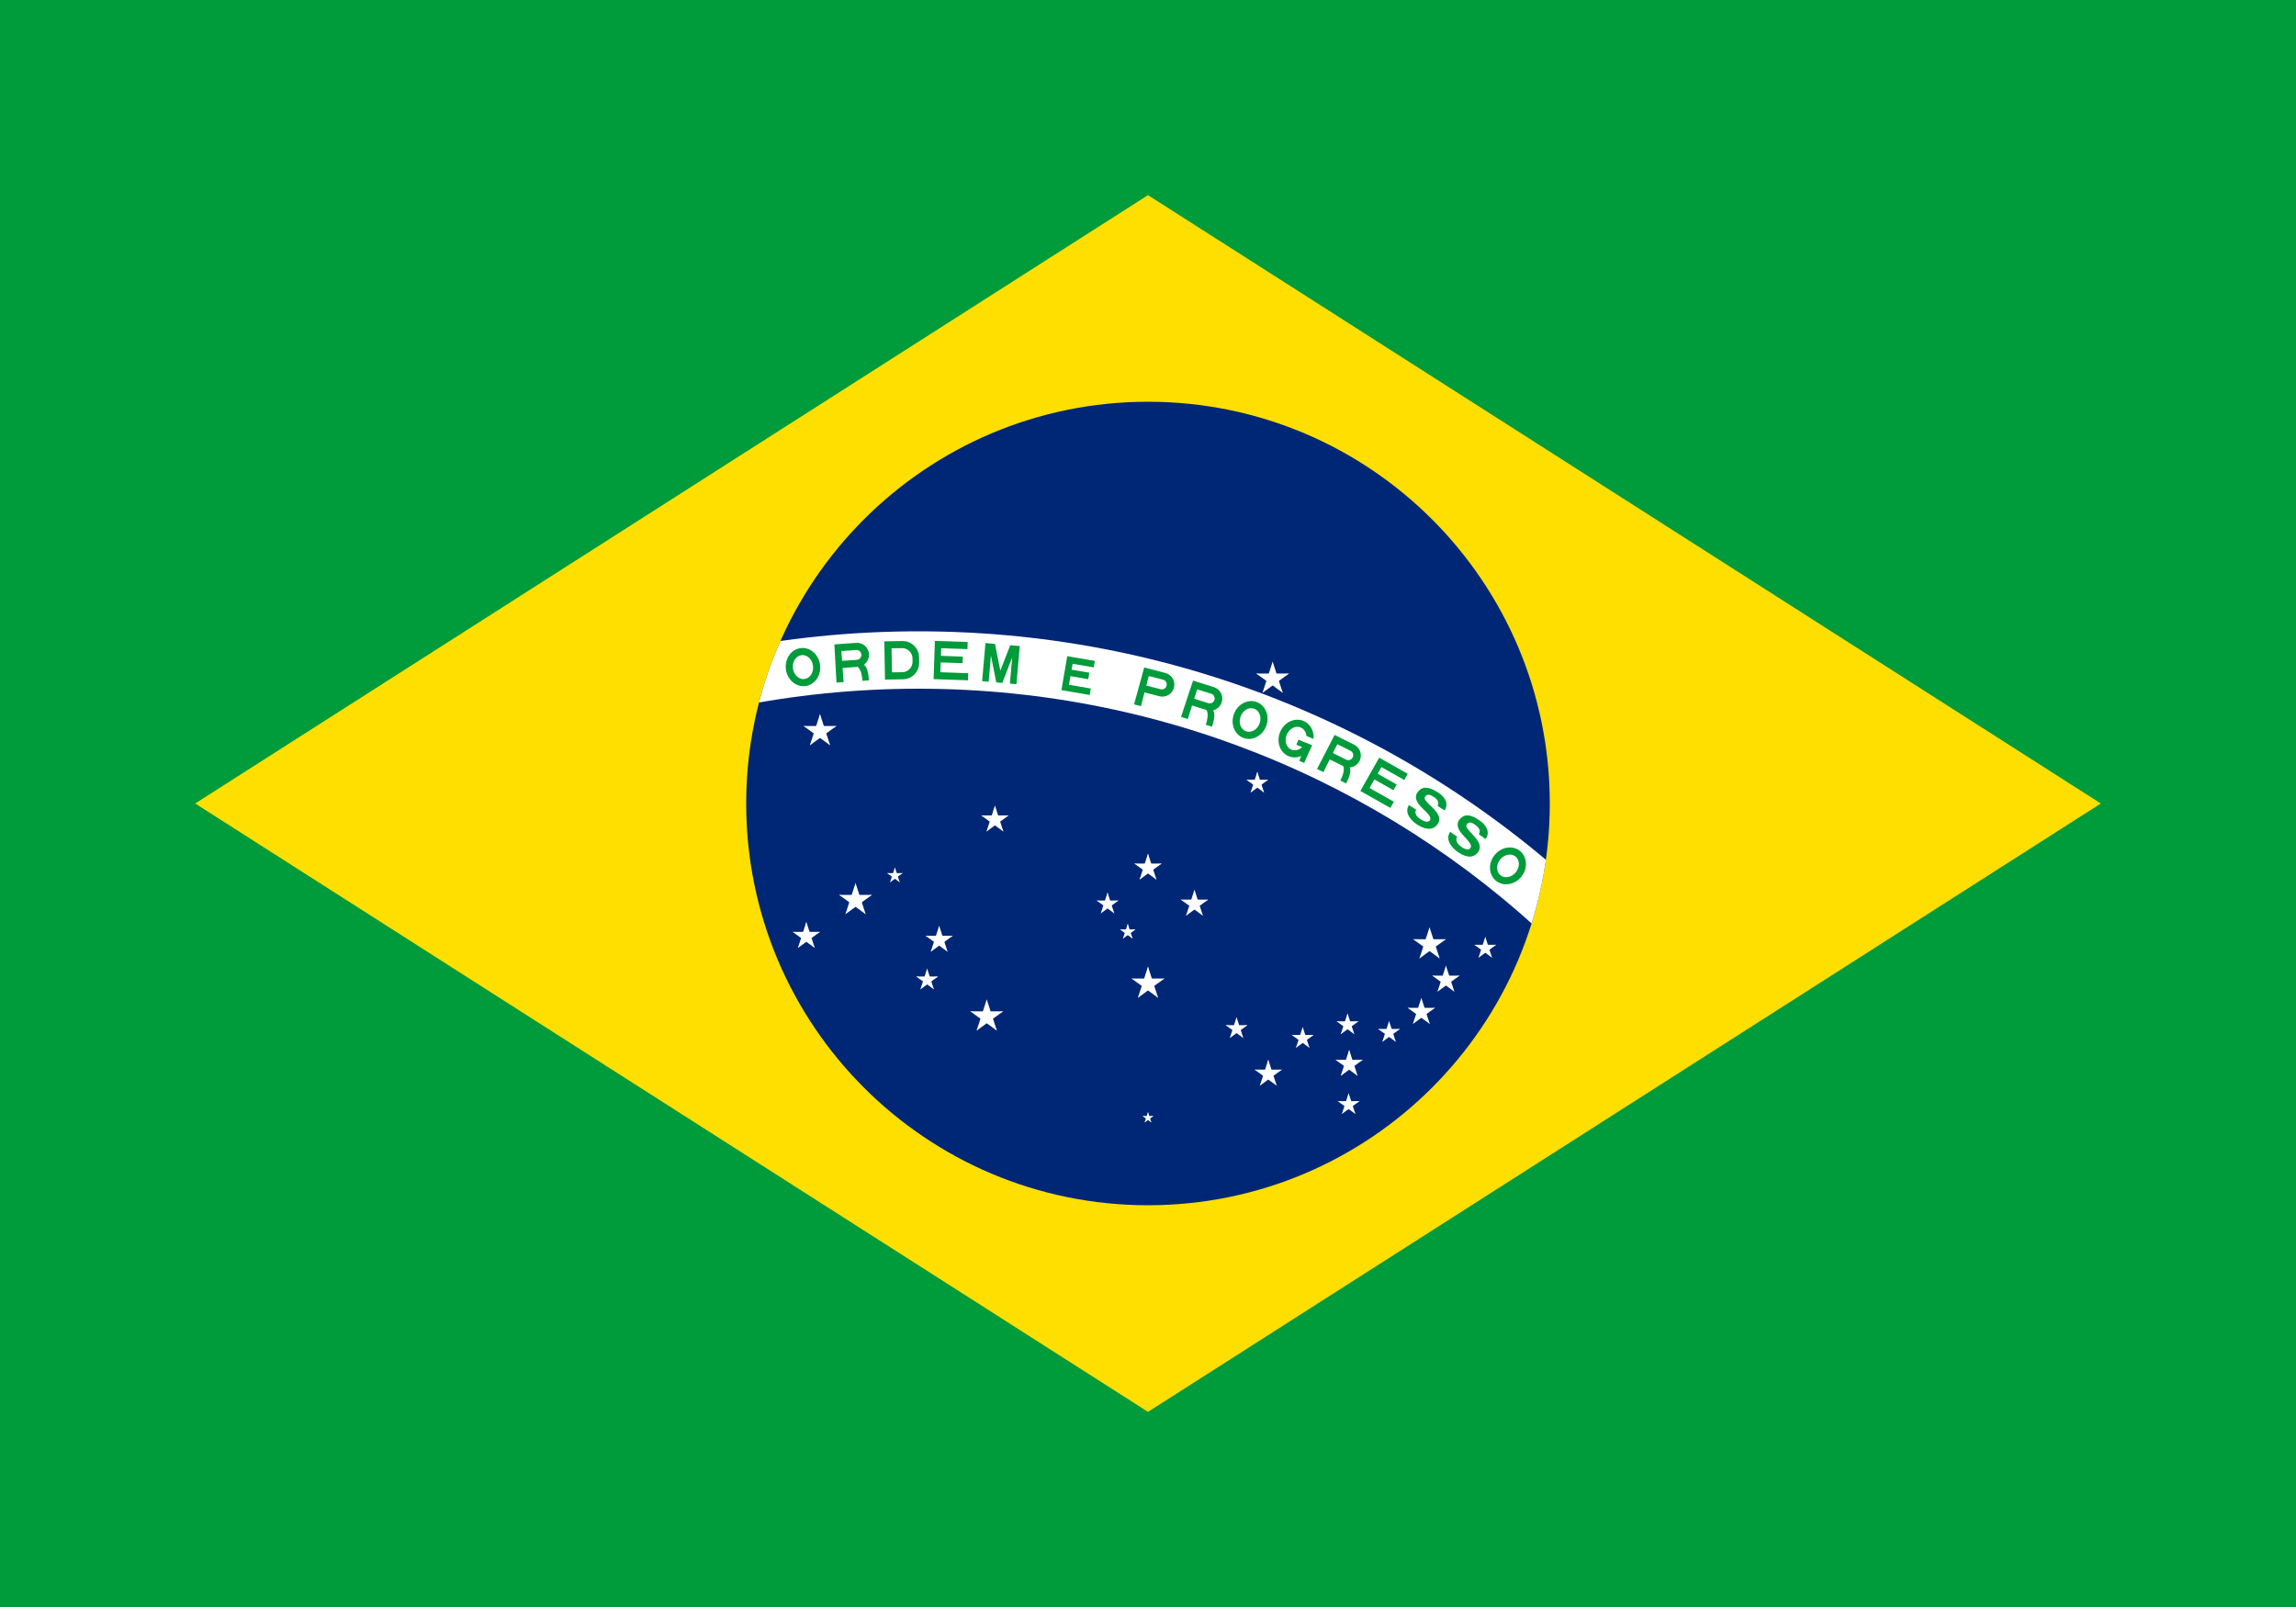
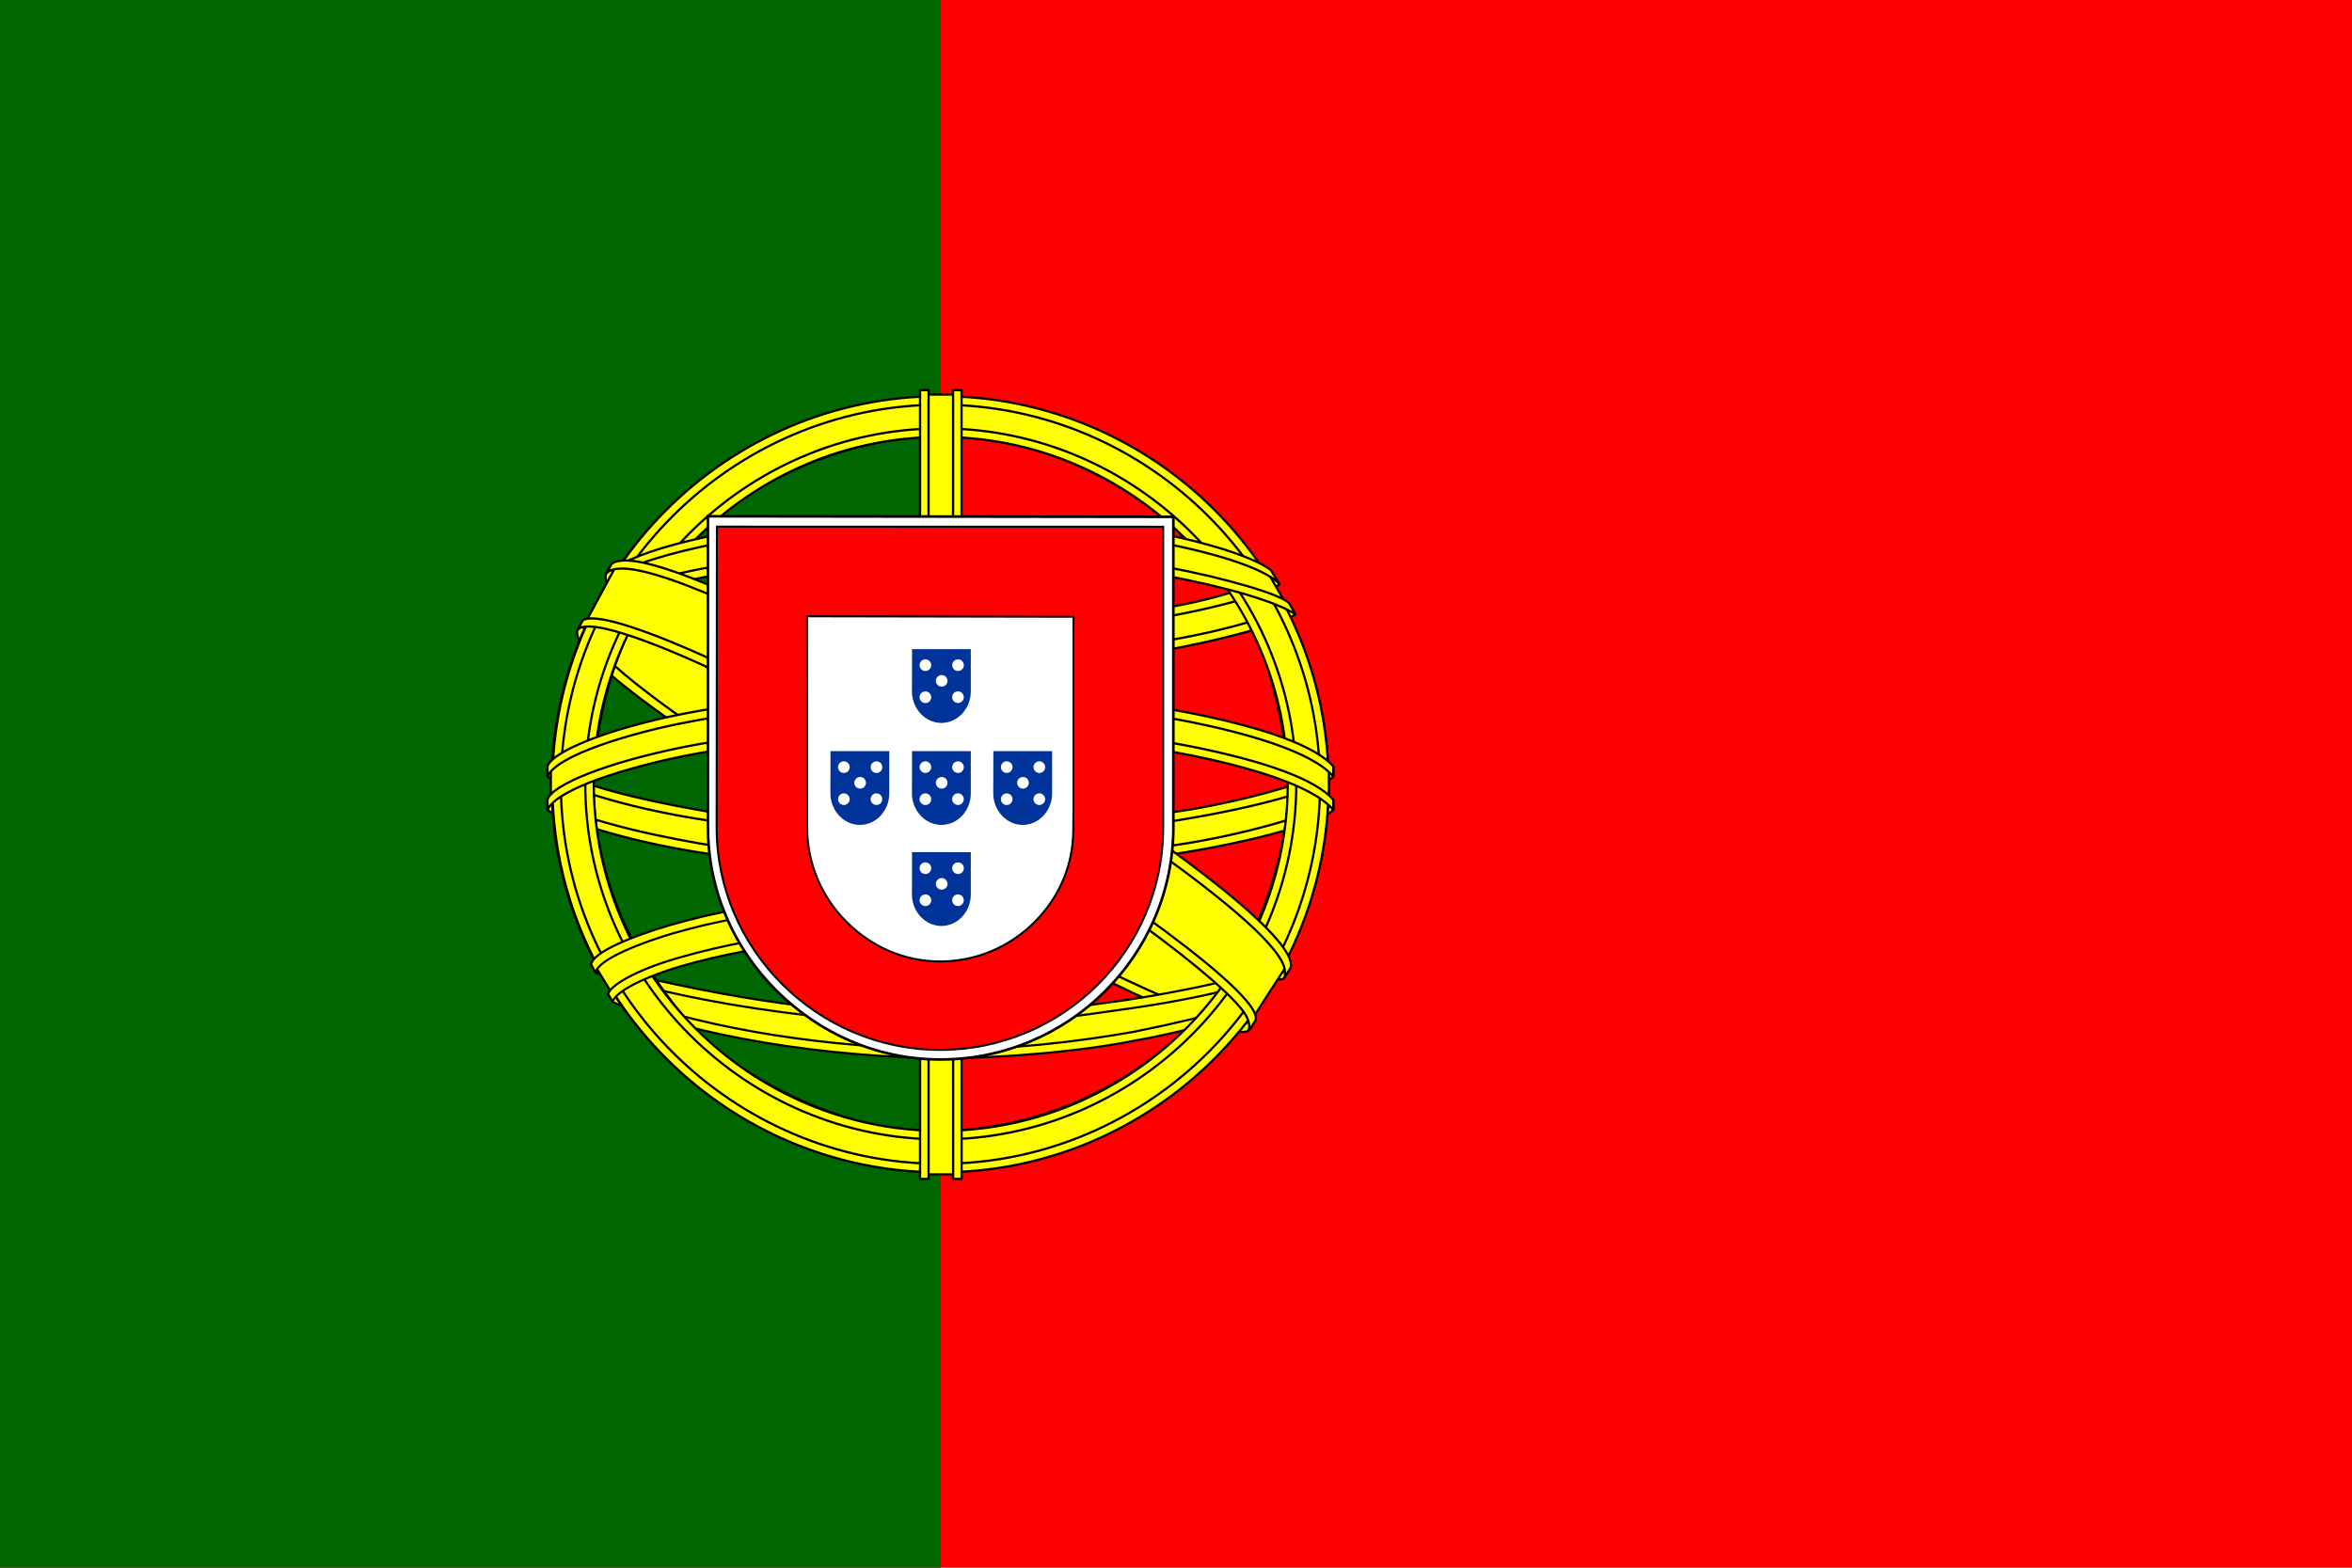
- <svg xmlns="http://www.w3.org/2000/svg" xmlns:xlink="http://www.w3.org/1999/xlink" height="504" width="720" version="1.0" viewBox="-2100 -1470 4200 2940">
-   <defs>
-     <path id="i" fill-rule="evenodd" d="M-31.5 0h33a30 30 0 0030-30v-10a30 30 0 00-30-30h-33zm13-13h19a19 19 0 0019-19v-6a19 19 0 00-19-19h-19z" />
-     <path id="j" transform="translate(-31.5)" d="M0 0h63v-13H12v-18h40v-12H12v-14h48v-13H0z" />
-     <path id="l" d="M-26.25 0h52.5v-12h-40.5v-16h33v-12h-33v-11H25v-12h-51.25z" />
-     <path id="k" d="M-31.5 0h12v-48l14 48h11l14-48V0h12v-70H14L0-22l-14-48h-17.5z" />
-     <path id="a" fill-rule="evenodd" d="M0 0a31.5 35 0 000-70A31.5 35 0 000 0m0-13a18.5 22 0 000-44 18.5 22 0 000 44" />
-     <path id="c" fill-rule="evenodd" d="M-31.5 0h13v-26h28a22 22 0 000-44h-40zm13-39h27a9 9 0 000-18h-27z" />
-     <path id="n" d="M-15.75-22C-15.75-15-9-11.5 1-11.5s14.74-3.25 14.75-7.75c0-14.25-46.75-5.25-46.5-30.25C-30.5-71-6-70 3-70s26 4 25.75 21.25H13.5c0-7.5-7-10.25-15-10.25-7.75 0-13.25 1.25-13.25 8.5-.25 11.75 46.25 4 46.25 28.75C31.5-3.5 13.5 0 0 0c-11.5 0-31.55-4.5-31.5-22z" />
-     <use id="o" xlink:href="#f" transform="scale(31.5)" />
-     <use id="p" xlink:href="#f" transform="scale(26.25)" />
-     <use id="r" xlink:href="#f" transform="scale(21)" />
-     <use id="q" xlink:href="#f" transform="scale(15)" />
-     <use id="s" xlink:href="#f" transform="scale(10.5)" />
-     <g id="m">
-       <clipPath id="b">
-         <path d="M-31.5 0v-70h63V0zM0-47v12h31.5v-12z" />
-       </clipPath>
-       <use xlink:href="#a" clip-path="url(#b)" />
-       <path d="M5-35h26.5v10H5z" />
-       <path d="M21.5-35h10V0h-10z" />
+ <svg xmlns="http://www.w3.org/2000/svg" xmlns:xlink="http://www.w3.org/1999/xlink" width="900" height="600" version="1.1" id="svg114">
+   <defs id="defs118" />
+   <rect width="900" height="600" fill="#ff0000" id="rect2" x="0" y="0" style="display:inline;stroke-width:1.5" />
+   <rect width="360" height="600" fill="#006600" id="rect4" x="0" y="0" style="display:inline;stroke-width:1.5" />
+   <g fill="#ffff00" fill-rule="evenodd" stroke="#000000" stroke-width="0.573" stroke-linecap="round" stroke-linejoin="round" id="g48" transform="scale(1.5)">
+     <path d="M 318.24,262.04 C 288.03,261.13 149.5,174.66 148.55,160.89 l 7.65,-12.757 c 13.741,19.966 155.36,104.06 169.27,101.08 l -7.23,12.823" id="path6" />
+     <path d="m 154.59,146.4 c -2.71,7.294 36.149,31.318 82.903,59.754 46.752,28.434 87.065,46.006 90.053,43.486 0.183,-0.325 1.47,-2.541 1.352,-2.523 -0.56,0.844 -1.923,1.11 -4.051,0.497 -12.631,-3.643 -45.575,-18.765 -86.374,-43.506 -40.798,-24.743 -76.294,-47.544 -81.811,-57.232 -0.384,-0.671 -0.657,-1.896 -0.601,-2.849 l -0.134,-0.002 -1.175,2.053 -0.161,0.322 h -8.8e-4 z m 164.36,116.04 c -0.512,0.93 -1.468,0.96 -3.282,0.761 -11.3,-1.251 -45.589,-17.925 -86.162,-42.213 -47.21,-28.26 -86.2,-54.01 -81.97,-60.74 l 1.151,-2.035 0.227,0.071 c -3.804,11.405 76.948,57.578 81.702,60.522 46.724,28.947 86.115,45.851 89.601,41.458 l -1.268,2.181 v -0.002 z" id="path8" />
+     <path d="m 240.17,169.23 c 30.237,-0.239 67.55,-4.132 89.023,-12.69 l -4.627,-7.517 c -12.692,7.025 -50.21,11.644 -84.652,12.335 -40.736,-0.375 -69.49,-4.168 -83.897,-13.835 l -4.367,8.005 c 26.484,11.207 53.623,13.587 88.52,13.703" id="path10" />
+     <path d="m 330.44,156.71 c -0.739,1.182 -14.743,6.011 -35.373,9.575 -13.988,2.132 -32.234,3.955 -55.004,3.978 -21.633,0.02 -39.305,-1.52 -52.684,-3.333 -21.656,-3.396 -32.833,-8.12 -36.965,-9.79 0.395,-0.786 0.649,-1.337 1.03,-2.071 11.895,4.736 23.124,7.592 36.279,9.616 13.291,1.8 30.75,3.362 52.276,3.342 22.664,-0.023 40.709,-1.984 54.616,-4.053 21.155,-3.412 32.711,-7.803 34.334,-9.842 l 1.494,2.579 h -0.002 z m -4.06,-7.623 c -2.293,1.841 -13.718,5.893 -33.819,9.103 -13.415,1.923 -30.472,3.643 -52.265,3.664 -20.704,0.02 -37.619,-1.375 -50.485,-3.249 -20.414,-2.666 -31.279,-7.475 -35.196,-8.878 0.39,-0.674 0.787,-1.342 1.194,-2.014 3.048,1.535 13.533,5.791 34.226,8.722 12.72,1.804 29.661,3.148 50.262,3.127 21.69,-0.022 38.553,-1.776 51.883,-3.688 20.205,-2.78 31.077,-7.947 32.728,-9.241 l 1.473,2.451 v 0.002 z" id="path12" />
+     <path d="m 140.88,205.66 c 18.598,10.003 59.905,15.044 98.994,15.391 35.591,0.056 81.958,-5.502 99.297,-14.69 l -0.477,-10.012 c -5.425,8.477 -55.113,16.609 -99.206,16.276 -44.093,-0.333 -85.038,-7.143 -98.687,-15.959 l 0.079,8.991" id="path14" />
+     <path d="m 340.12,204.22 8.8e-4,2.387 c -2.606,3.116 -18.946,7.825 -39.437,11.142 -15.595,2.391 -35.927,4.194 -61.262,4.194 -24.069,0 -43.263,-1.716 -58.148,-4.001 -23.529,-3.426 -38.579,-9.426 -41.6,-11.217 l 0.013,-2.785 c 9.075,6.033 33.661,10.447 41.917,11.798 14.788,2.27 33.868,3.973 57.817,3.973 25.216,0 45.434,-1.791 60.931,-4.166 14.701,-2.124 35.644,-7.646 39.767,-11.324 h 8.8e-4 z m 0.01,-8.492 8.8e-4,2.387 c -2.606,3.114 -18.946,7.824 -39.437,11.14 -15.595,2.391 -35.927,4.194 -61.262,4.194 -24.069,0 -43.263,-1.714 -58.148,-4.001 -23.529,-3.425 -38.579,-9.425 -41.6,-11.216 l 0.013,-2.785 c 9.075,6.032 33.661,10.447 41.917,11.796 14.788,2.272 33.868,3.976 57.817,3.976 25.216,0 45.434,-1.792 60.931,-4.169 14.701,-2.124 35.644,-7.646 39.767,-11.324 l 8.8e-4,0.002 z" id="path16" />
+     <path d="m 239.79,260.32 c -42.772,-0.255 -79.421,-11.659 -87.16,-13.544 l 5.643,8.834 c 13.67,5.75 49.424,14.32 81.927,13.371 32.504,-0.948 60.91,-3.466 80.928,-13.211 l 5.786,-9.155 c -13.642,6.425 -60.068,13.639 -87.125,13.705" id="path18" />
+     <path stroke-width="0.55" d="m 323.3,253.72 c -0.85,1.299 -1.717,2.582 -2.596,3.829 -9.442,3.329 -24.319,6.824 -30.597,7.844 -12.824,2.642 -32.665,4.594 -50.274,4.603 -37.89,-0.555 -68.905,-7.972 -83.496,-14.299 l -1.177,-2.024 0.192,-0.304 1.997,0.774 c 25.948,9.283 55.091,12.987 82.698,13.652 17.538,0.062 35.095,-2.01 49.292,-4.549 21.771,-4.362 30.574,-7.65 33.275,-9.14 l 0.687,-0.385 h -8.8e-4 z m 5.017,-8.275 c 0.022,0.026 0.044,0.05 0.065,0.078 -0.636,1.073 -1.291,2.165 -1.962,3.262 -5.036,1.8 -18.702,5.799 -38.659,8.589 -13.149,1.791 -21.322,3.526 -47.479,4.034 -49.015,-1.247 -80.75,-10.831 -88.289,-13.195 l -1.117,-2.143 c 28.406,7.415 57.422,12.592 89.408,13.121 23.931,-0.51 34.112,-2.272 47.152,-4.05 23.271,-3.619 34.996,-7.45 38.515,-8.556 -0.044,-0.064 -0.096,-0.131 -0.154,-0.199 l 2.523,-0.943 -0.002,0.002 z" id="path20" />
+     <path d="m 328.83,197.76 c 0.139,28.137 -14.26,53.386 -25.858,64.525 -16.408,15.759 -38.163,25.896 -63.569,26.363 -28.37,0.521 -55.12,-17.974 -62.295,-26.099 -14.028,-15.885 -25.449,-36.057 -25.815,-63.243 1.738,-30.709 13.793,-52.1 31.268,-66.769 17.475,-14.669 40.743,-21.813 60.121,-21.302 22.358,0.59 48.475,11.558 66.521,33.332 11.823,14.266 16.943,29.748 19.627,53.193 z m -89.186,-96.342 c 54.485,0 99.296,44.338 99.296,98.703 0,54.364 -44.811,98.704 -99.296,98.704 -54.485,0 -98.924,-44.339 -98.924,-98.704 0,-54.365 44.439,-98.703 98.924,-98.703" id="path22" />
+     <path d="m 239.91,101.08 c 54.534,0 99.011,44.483 99.011,99.022 0,54.538 -44.478,99.02 -99.011,99.02 -54.534,0 -99.011,-44.481 -99.011,-99.02 0,-54.539 44.478,-99.022 99.011,-99.022 z m -96.832,99.022 c 0,53.26 43.736,96.842 96.832,96.842 53.097,0 96.833,-43.582 96.833,-96.842 0,-53.262 -43.737,-96.844 -96.833,-96.844 -53.096,0 -96.832,43.584 -96.832,96.844 z" id="path24" />
+     <path d="m 239.99,109.31 c 49.731,0 90.693,40.821 90.693,90.704 0,49.884 -40.963,90.703 -90.693,90.703 -49.73,0 -90.693,-40.819 -90.693,-90.703 0,-49.883 40.964,-90.704 90.693,-90.704 z m -88.515,90.703 c 0,48.685 39.979,88.524 88.515,88.524 48.536,0 88.515,-39.839 88.515,-88.524 0,-48.686 -39.978,-88.525 -88.515,-88.525 -48.536,0 -88.515,39.839 -88.515,88.525 z" id="path26" />
+     <path d="m 243.98,100.68 h -8.485 l 0.01,198.96 h 8.515 z" id="path28" />
+     <path d="m 243.13,99.546 h 2.16 l 0.018,201.25 h -2.162 l -0.016,-201.25 z m -8.421,0.002 h 2.177 l 0.003,201.25 H 234.71 v -201.25 z" id="path30" style="display:inline" />
+     <path d="m 338.99,203.935 v -7.355 l -5.99,-5.58 -34,-9 -49,-5 -59,3 -42,10 -8.48,6.28 v 7.357 l 21.48,-9.637 51,-8 h 49 l 36,4 25,6 z" id="path32" />
+     <path d="m 239.95,184.77 c 23.383,-0.043 46.07,2.215 64.065,5.719 18.569,3.712 31.637,8.356 36.105,13.571 l -0.005,2.582 c -5.388,-6.49 -22.973,-11.248 -36.518,-13.968 -17.858,-3.474 -40.393,-5.717 -63.647,-5.674 -24.538,0.046 -47.387,2.37 -64.984,5.803 -14.12,2.802 -32.951,8.368 -35.302,13.858 v -2.689 c 1.291,-3.8 15.313,-9.479 34.984,-13.417 17.729,-3.457 40.62,-5.742 65.302,-5.786 z m 0.01,-8.492 c 23.383,-0.042 46.07,2.217 64.065,5.719 18.569,3.714 31.637,8.356 36.105,13.571 l -0.005,2.582 c -5.388,-6.489 -22.973,-11.247 -36.518,-13.966 -17.858,-3.476 -40.393,-5.718 -63.647,-5.674 -24.538,0.044 -47.276,2.37 -64.875,5.801 -13.626,2.583 -33.226,8.37 -35.412,13.86 v -2.691 c 1.291,-3.759 15.597,-9.641 34.985,-13.417 17.729,-3.457 40.62,-5.74 65.302,-5.786 z" id="path34" />
+     <path d="m 239.48,132.96 c 36.849,-0.184 68.99,5.152 83.695,12.685 l 5.364,9.279 c -12.781,-6.888 -47.456,-14.05 -89.005,-12.979 -33.854,0.208 -70.027,3.727 -88.176,13.41 l 6.404,-10.709 c 14.895,-7.724 50.022,-11.643 81.72,-11.684" id="path36" />
+     <path d="m 239.97,140.62 c 21.017,-0.056 41.325,1.13 57.476,4.044 15.041,2.799 29.385,7.001 31.436,9.26 l 1.59,2.81 c -4.988,-3.257 -17.401,-6.884 -33.339,-9.906 -16.006,-3.008 -36.3,-4.005 -57.2,-3.95 -23.722,-0.081 -42.152,1.171 -57.969,3.929 -16.728,3.13 -28.334,7.601 -31.197,9.726 l 1.558,-2.97 c 5.563,-2.838 14.39,-6.259 29.223,-8.93 16.357,-2.988 34.983,-3.884 58.423,-4.013 h -8.8e-4 z m -0.009,-8.484 c 20.113,-0.053 39.972,1.068 55.452,3.851 12.209,2.377 24.283,6.087 28.704,9.389 l 2.326,3.695 c -3.954,-4.395 -18.836,-8.559 -31.974,-10.892 -15.361,-2.649 -34.395,-3.698 -54.508,-3.866 -21.108,0.059 -40.615,1.352 -55.752,4.108 -14.441,2.748 -23.76,6.002 -27.703,8.543 l 2.045,-3.087 c 5.441,-2.865 14.232,-5.495 25.303,-7.646 15.249,-2.776 34.876,-4.036 56.108,-4.095 z" id="path38" />
+     <path d="m 289.15,241.26 c -18.218,-3.401 -36.469,-3.895 -49.217,-3.745 -61.407,0.72 -81.244,12.609 -83.665,16.209 l -4.589,-7.481 c 15.634,-11.332 49.073,-17.687 88.587,-17.037 20.518,0.336 38.224,1.699 53.119,4.583 l -4.236,7.473" id="path40" />
+     <path stroke-width="0.55" d="m 239.58,236.46 c 17.082,0.255 33.849,0.96 50.033,3.978 l -1.172,2.069 c -15.031,-2.775 -31.055,-3.837 -48.803,-3.75 -22.663,-0.177 -45.585,1.939 -65.541,7.667 -6.297,1.752 -16.721,5.801 -17.784,9.146 l -1.166,-1.923 c 0.336,-1.977 6.636,-6.081 18.414,-9.39 22.858,-6.546 44.239,-7.649 66.019,-7.799 v 0.002 z m 0.775,-8.596 c 17.698,0.331 35.975,1.149 53.74,4.668 l -1.221,2.154 c -16.042,-3.185 -31.369,-4.247 -52.415,-4.57 -22.735,0.041 -46.851,1.663 -68.778,8.037 -7.079,2.062 -19.297,6.52 -19.704,10.05 l -1.166,-2.066 c 0.265,-3.206 10.842,-7.388 20.358,-10.156 22.096,-6.424 46.275,-8.076 69.186,-8.117 z" id="path42" />
+     <path d="M 327.58,247.38 320.201,258.829 299,240 244,203 182,169 149.81,157.99 156.67,145.27 159,144 l 20,5 66,34 38,24 32,23 13,15 z" id="path44" />
+     <path d="m 148.65,158.29 c 5.646,-3.829 47.139,14.655 90.555,40.834 43.301,26.254 84.677,55.921 80.942,61.473 l -1.228,1.932 -0.564,0.445 c 0.121,-0.086 0.743,-0.848 -0.061,-2.906 -1.845,-6.07 -31.195,-29.491 -79.894,-58.895 -47.475,-28.309 -87.041,-45.371 -90.997,-40.494 l 1.247,-2.389 h -8.9e-4 z m 180.44,88.927 c 3.57,-7.052 -34.916,-36.044 -82.632,-64.272 -48.813,-27.666 -83.994,-43.951 -90.42,-39.095 l -1.428,2.599 c -0.012,0.143 0.052,-0.177 0.354,-0.41 1.169,-1.02 3.105,-0.951 3.979,-0.967 11.065,0.166 42.667,14.709 87.006,40.128 19.428,11.315 82.071,51.491 81.832,62.789 0.017,0.971 0.08,1.171 -0.285,1.652 l 1.594,-2.424 v -0.002 z" id="path46" />
+   </g>
+   <g id="g112" transform="scale(1.5)">
+     <path fill="#ffffff" stroke="#000000" stroke-width="0.67" d="m 180.6,211.01 c 0,16.271 6.663,30.987 17.457,41.742 10.815,10.778 25.512,17.579 41.809,17.579 16.381,0 31.247,-6.652 42.016,-17.389 10.769,-10.735 17.443,-25.552 17.446,-41.88 h -0.002 v -79.189 l -118.74,-0.141 0.012,79.278 h 0.002 z" id="path50" />
+     <path fill="#ff0000" stroke="#000000" stroke-width="0.507" d="m 182.82,211.12 v 0.045 c 0,15.557 6.441,29.724 16.775,40.009 10.354,10.305 24.614,16.712 40.214,16.712 15.681,0 29.912,-6.361 40.222,-16.626 10.308,-10.265 16.697,-24.433 16.699,-40.044 h -0.002 V 134.39 l -113.84,-0.018 -0.07,76.748 m 91.022,-53.747 0.004,48.891 -0.041,5.172 h 8.8e-4 c 0,1.361 -0.082,2.912 -0.241,4.233 -0.925,7.729 -4.48,14.467 -9.745,19.708 -6.164,6.136 -14.671,9.941 -24.047,9.941 -9.327,0 -17.639,-3.938 -23.829,-10.1 -6.35,-6.32 -10.03,-14.986 -10.03,-23.947 l -0.013,-54.023 67.94,0.123 0.002,0.002 z" id="path52" />
+     <g id="quina" fill="#ffffff">
+       <path fill="#003399" d="m 232.636,202.406 v 0.005 c 0,2.212 0.849,4.227 2.212,5.689 1.365,1.467 3.245,2.378 5.302,2.378 2.067,0 3.944,-0.905 5.303,-2.365 1.358,-1.459 2.202,-3.472 2.202,-5.693 v -10.768 l -14.992,-0.012 -0.027,10.766" id="path91" />
+       <circle cx="236.074" cy="195.735" r="1.486" id="circle93" />
+       <circle cx="244.392" cy="195.742" r="1.486" id="circle95" />
+       <circle cx="240.225" cy="199.735" r="1.486" id="circle97" />
+       <circle cx="236.074" cy="203.916" r="1.486" id="circle99" />
+       <circle cx="244.383" cy="203.905" r="1.486" id="circle101" />
    </g>
-     <g id="h">
-       <use xlink:href="#c" />
-       <path d="M28 0c0-10 0-32-15-32H-6c22 0 22 22 22 32" />
-     </g>
-     <g id="f" fill="#fff">
-       <g id="e">
-         <path id="d" transform="rotate(18 0 -1)" d="M0-1v1h.5" />
-         <use xlink:href="#d" transform="scale(-1 1)" />
-       </g>
-       <use xlink:href="#e" transform="rotate(72)" />
-       <use xlink:href="#e" transform="rotate(-72)" />
-       <use xlink:href="#e" transform="rotate(144)" />
-       <use xlink:href="#e" transform="rotate(216)" />
-     </g>
-   </defs>
-   <rect y="-50%" x="-50%" height="100%" fill="#009b3a" width="100%" />
-   <path d="M-1743 0L0 1113 1743 0 0-1113z" fill="#fedf00" />
-   <circle r="735" fill="#002776" />
-   <clipPath id="g">
-     <circle r="735" />
-   </clipPath>
-   <path fill="#fff" d="M-2205 1470a1785 1785 0 013570 0h-105a1680 1680 0 10-3360 0z" clip-path="url(#g)" />
-   <g transform="translate(-420 1470)" fill="#009b3a">
-     <use y="-1697.5" xlink:href="#a" transform="rotate(-7)" />
-     <use y="-1697.5" xlink:href="#h" transform="rotate(-4)" />
-     <use y="-1697.5" xlink:href="#i" transform="rotate(-1)" />
-     <use y="-1697.5" xlink:href="#j" transform="rotate(2)" />
-     <use y="-1697.5" xlink:href="#k" transform="rotate(5)" />
-     <use y="-1697.5" xlink:href="#l" transform="rotate(9.75)" />
-     <use y="-1697.5" xlink:href="#c" transform="rotate(14.5)" />
-     <use y="-1697.5" xlink:href="#h" transform="rotate(17.5)" />
-     <use y="-1697.5" xlink:href="#a" transform="rotate(20.5)" />
-     <use y="-1697.5" xlink:href="#m" transform="rotate(23.5)" />
-     <use y="-1697.5" xlink:href="#h" transform="rotate(26.5)" />
-     <use y="-1697.5" xlink:href="#j" transform="rotate(29.5)" />
-     <use y="-1697.5" xlink:href="#n" transform="rotate(32.5)" />
-     <use y="-1697.5" xlink:href="#n" transform="rotate(35.5)" />
-     <use y="-1697.5" xlink:href="#a" transform="rotate(38.5)" />
+     <use xlink:href="#quina" y="-26.016" id="use1614" x="0" width="100%" height="100%" />
+     <use xlink:href="#quina" x="-20.799" id="use1616" y="0" width="100%" height="100%" />
+     <use xlink:href="#quina" x="20.745" id="use1618" y="0" width="100%" height="100%" />
+     <use xlink:href="#quina" y="25.784" id="use1620" x="0" width="100%" height="100%" />
  </g>
-   <use y="-132" x="-600" xlink:href="#o" />
-   <use y="177" x="-535" xlink:href="#o" />
-   <use y="243" x="-625" xlink:href="#p" />
-   <use y="132" x="-463" xlink:href="#q" />
-   <use y="250" x="-382" xlink:href="#p" />
-   <use y="323" x="-404" xlink:href="#r" />
-   <use y="-228" x="228" xlink:href="#o" />
-   <use y="258" x="515" xlink:href="#o" />
-   <use y="265" x="617" xlink:href="#r" />
-   <use y="323" x="545" xlink:href="#p" />
-   <use y="477" x="368" xlink:href="#p" />
-   <use y="551" x="367" xlink:href="#r" />
-   <use y="419" x="441" xlink:href="#r" />
-   <use y="382" x="500" xlink:href="#p" />
-   <use y="405" x="365" xlink:href="#r" />
-   <use y="30" x="-280" xlink:href="#p" />
-   <use y="-37" x="200" xlink:href="#r" />
-   <use y="330" xlink:href="#o" />
-   <use y="184" x="85" xlink:href="#p" />
-   <use y="118" xlink:href="#p" />
-   <use y="184" x="-74" xlink:href="#r" />
-   <use y="235" x="-37" xlink:href="#q" />
-   <use y="495" x="220" xlink:href="#p" />
-   <use y="430" x="283" xlink:href="#r" />
-   <use y="412" x="162" xlink:href="#r" />
-   <use y="390" x="-295" xlink:href="#o" />
-   <use y="575" xlink:href="#s" />
</svg>
